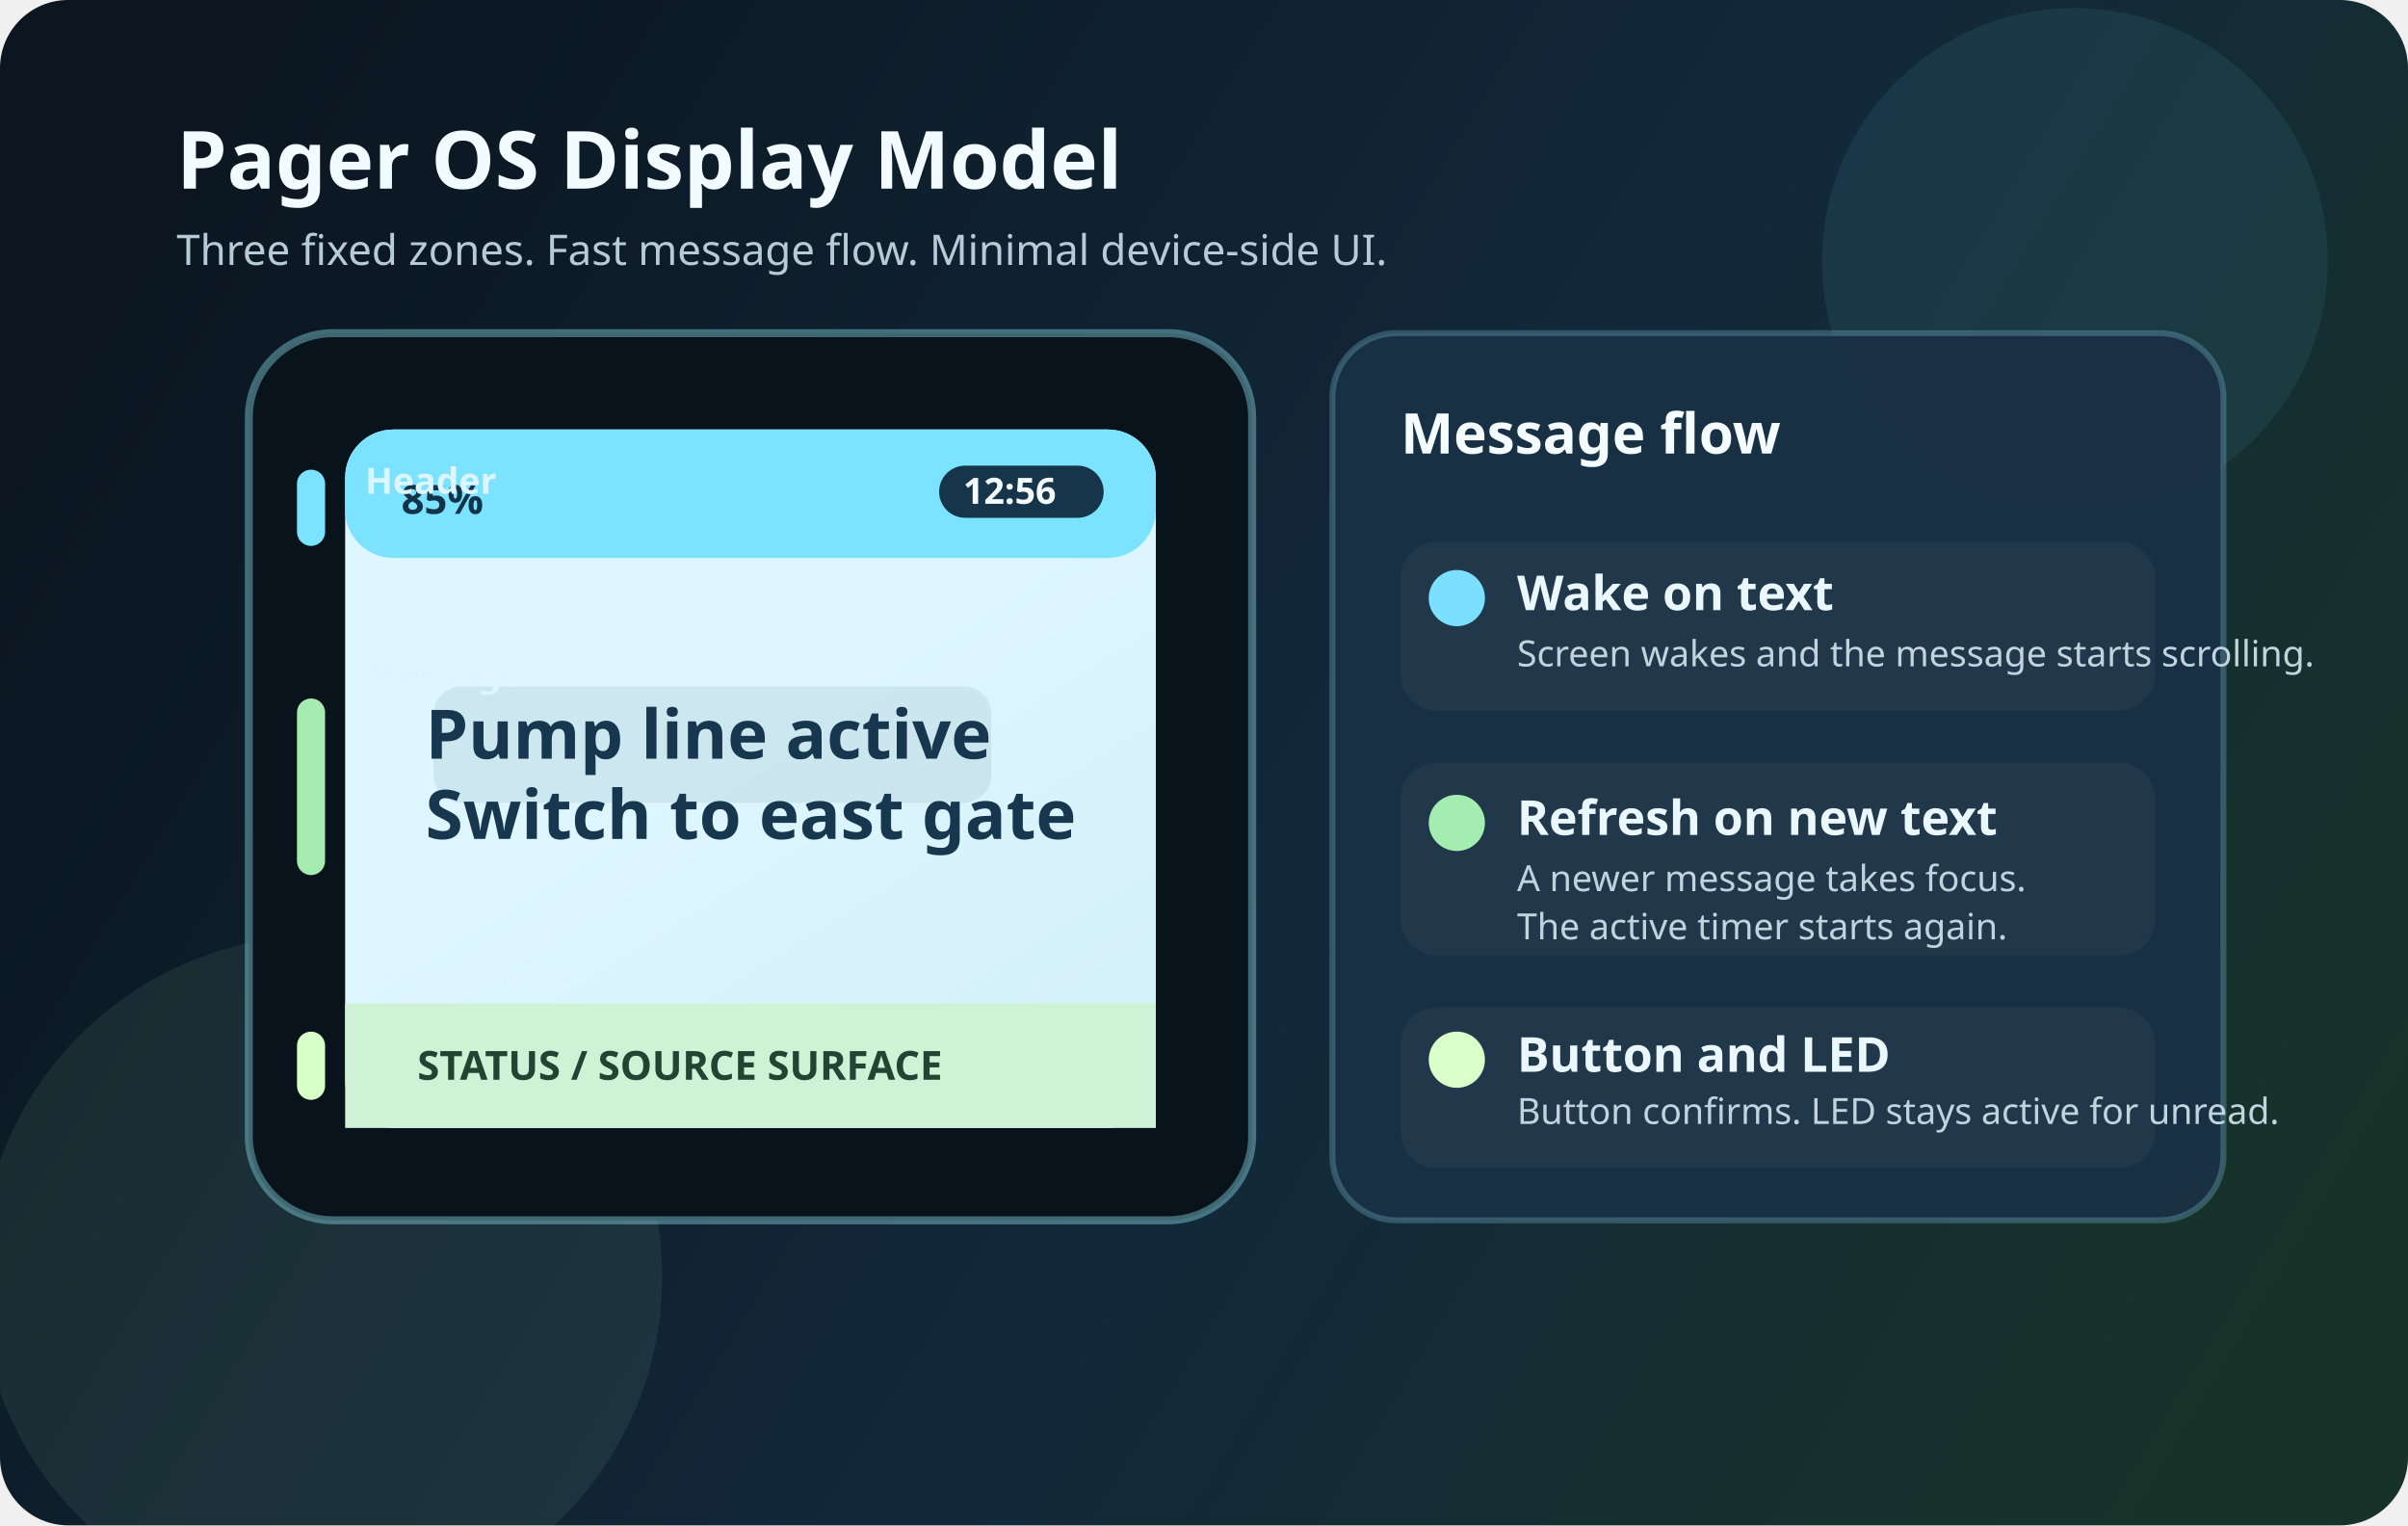
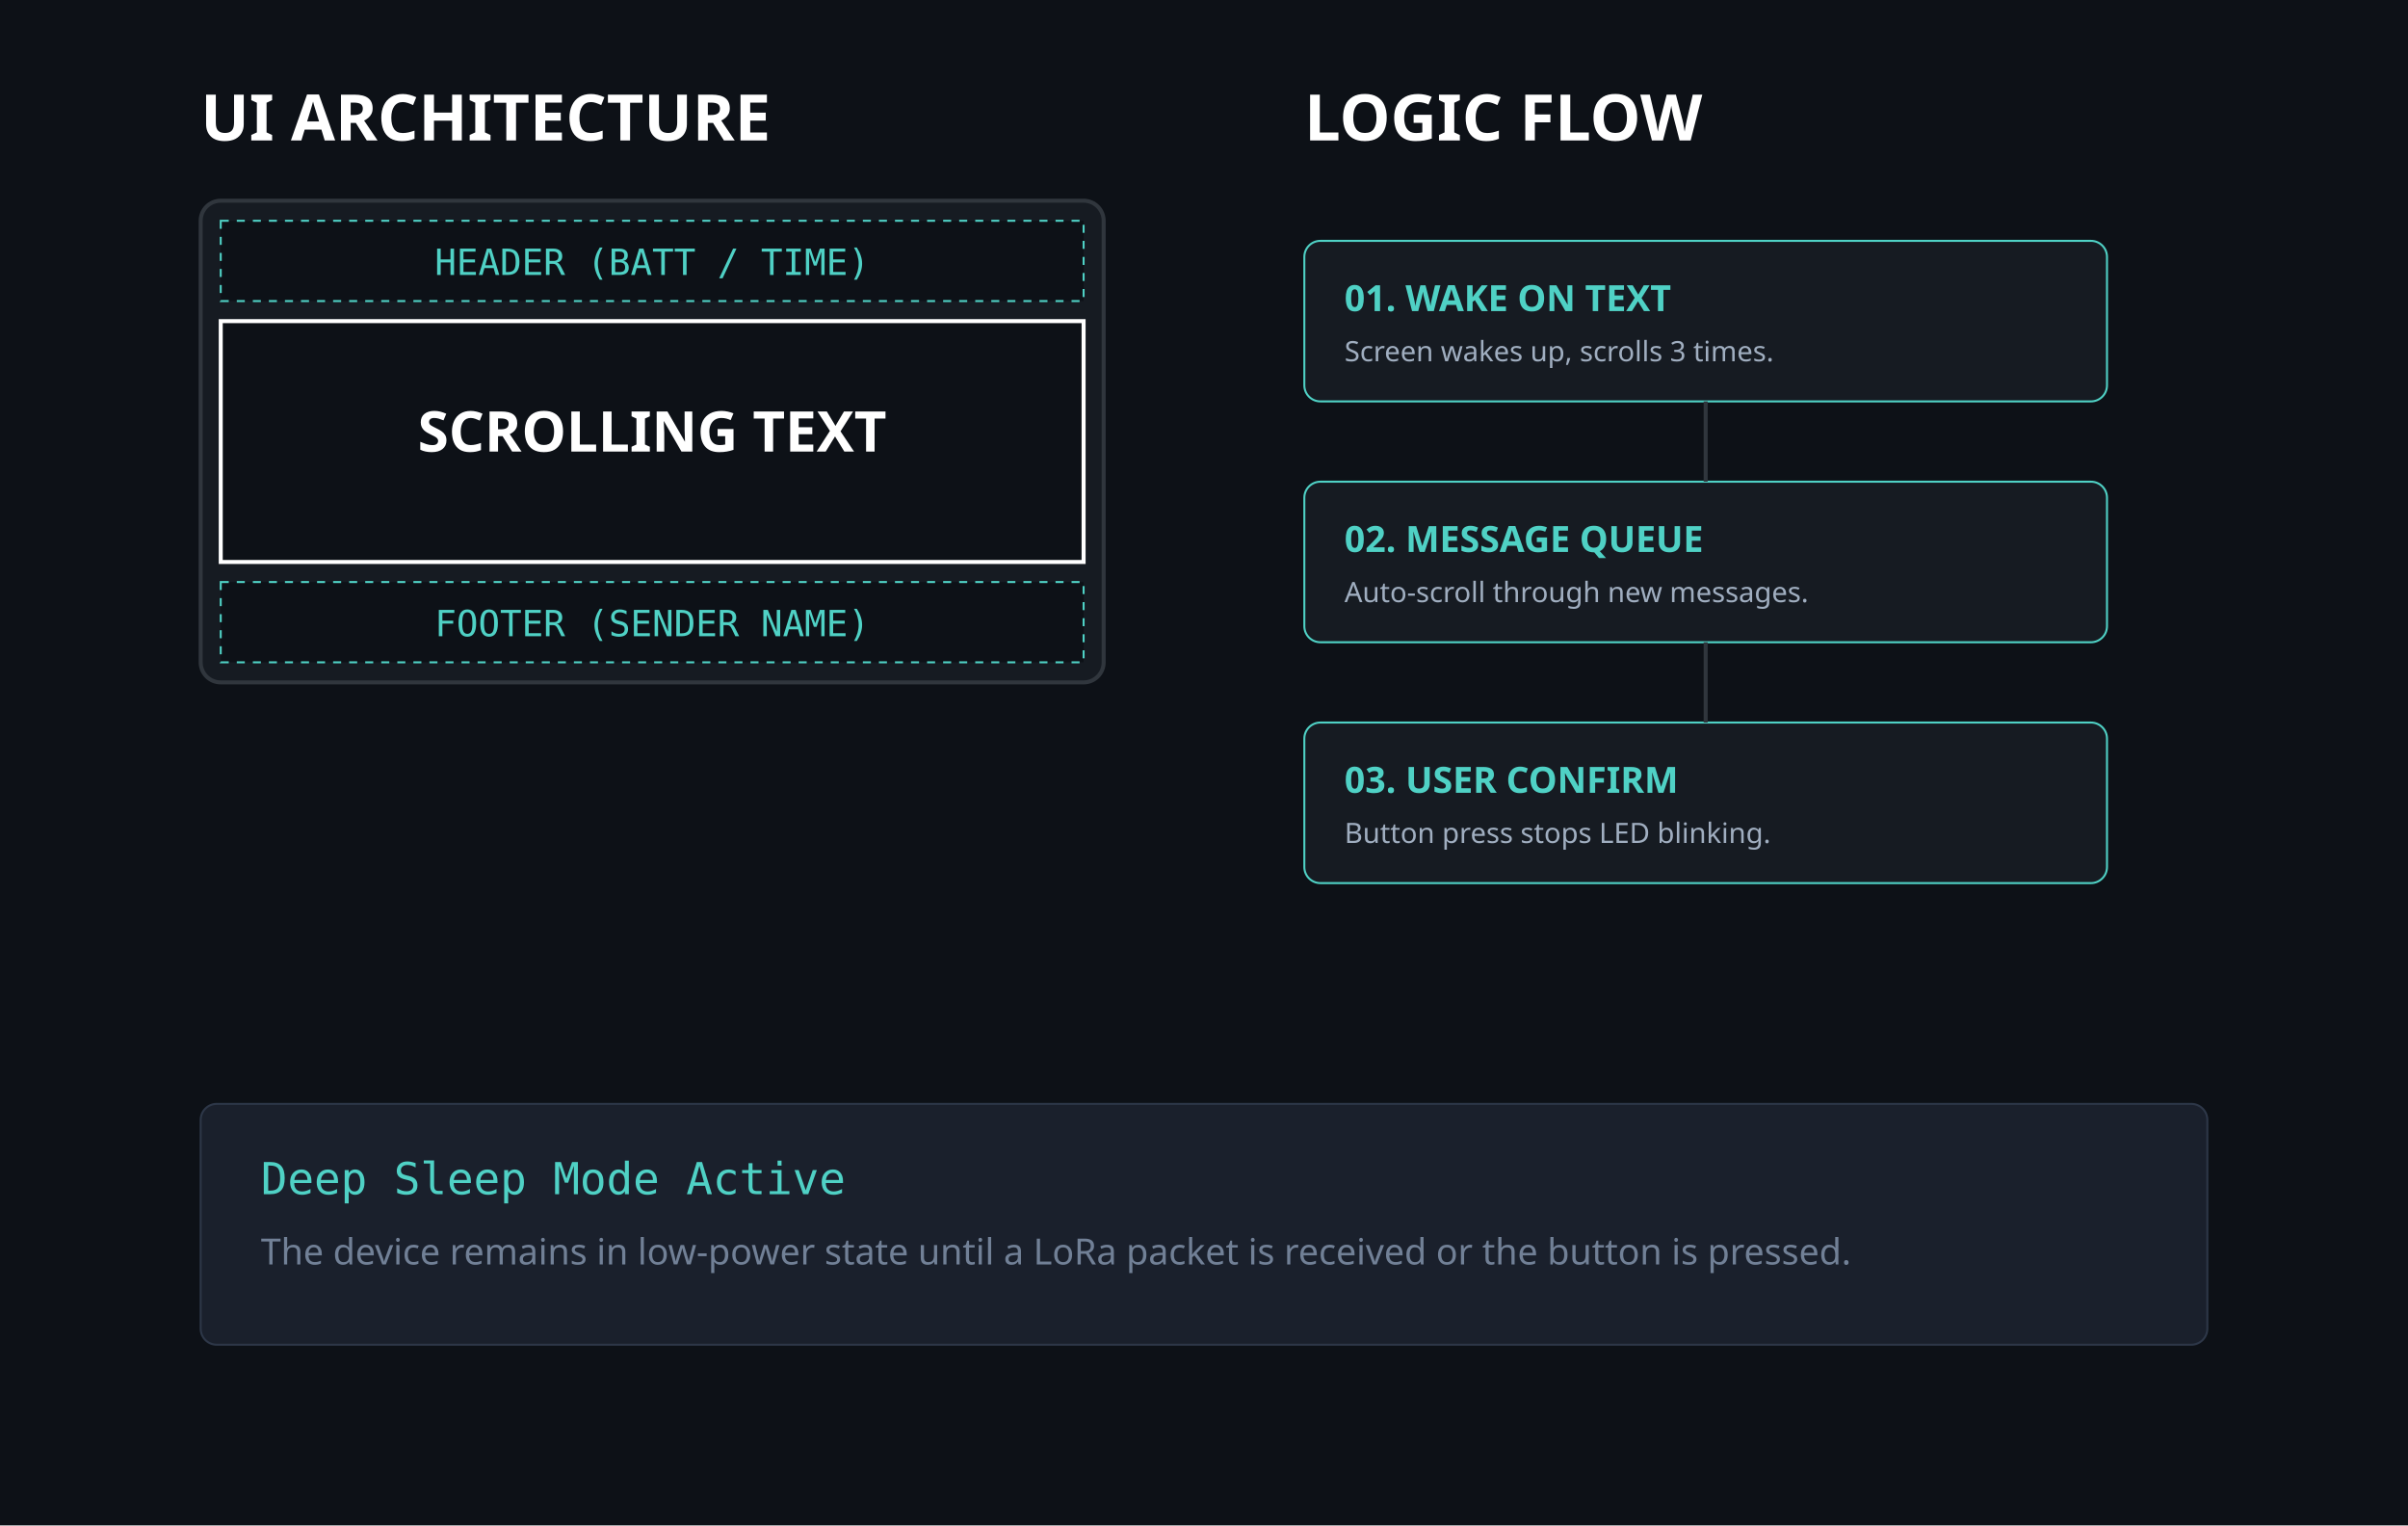
- <svg xmlns="http://www.w3.org/2000/svg" width="1200" height="760" viewBox="0 0 1200 760" fill="none">
-   <defs>
-     <linearGradient id="bg" x1="92" y1="74" x2="1116" y2="694" gradientUnits="userSpaceOnUse">
-       <stop stop-color="#0B1620" />
-       <stop offset="0.56" stop-color="#12283A" />
-       <stop offset="1" stop-color="#173329" />
-     </linearGradient>
-     <linearGradient id="screen" x1="256" y1="194" x2="470" y2="540" gradientUnits="userSpaceOnUse">
-       <stop stop-color="#DDF6FF" />
-       <stop offset="1" stop-color="#CDECF1" />
-     </linearGradient>
-     <linearGradient id="panel" x1="650" y1="176" x2="1070" y2="594" gradientUnits="userSpaceOnUse">
-       <stop stop-color="#183044" stop-opacity="0.98" />
-       <stop offset="1" stop-color="#1B4233" stop-opacity="0.92" />
-     </linearGradient>
-   </defs>
-   <rect width="1200" height="760" rx="34" fill="url(#bg)" />
-   <circle cx="1034" cy="130" r="126" fill="#78D7FF" fill-opacity="0.08" />
-   <circle cx="160" cy="636" r="170" fill="#A7EEB3" fill-opacity="0.08" />
-   <text x="88" y="94" fill="#F2FBFF" font-family="Verdana, Geneva, sans-serif" font-size="40" font-weight="700">Pager OS Display Model</text>
-   <text x="88" y="132" fill="#B7CBD6" font-family="Verdana, Geneva, sans-serif" font-size="21">Three fixed zones. Fast message flow. Minimal device-side UI.</text>
-   <g transform="translate(124 166)">
-     <rect x="0" y="0" width="500" height="442" rx="42" fill="#09131B" stroke="#91E7F5" stroke-opacity="0.4" stroke-width="4" />
-     <rect x="48" y="48" width="404" height="348" rx="24" fill="url(#screen)" />
-     <rect x="48" y="48" width="404" height="64" rx="24" fill="#7BE3FF" />
-     <rect x="48" y="334" width="404" height="62" fill="#CFF2D6" />
-     <text x="76" y="90" fill="#123349" font-family="Verdana, Geneva, sans-serif" font-size="20" font-weight="700">85%</text>
-     <rect x="344" y="66" width="82" height="26" rx="13" fill="#16354B" />
-     <text x="356" y="85" fill="#F3FBFF" font-family="Verdana, Geneva, sans-serif" font-size="18" font-weight="700">12:56</text>
-     <rect x="92" y="176" width="278" height="58" rx="14" fill="#103244" opacity="0.08" />
-     <text x="88" y="212" fill="#16374D" font-family="Verdana, Geneva, sans-serif" font-size="34" font-weight="700">Pump line active</text>
-     <text x="88" y="252" fill="#16374D" font-family="Verdana, Geneva, sans-serif" font-size="34" font-weight="700">Switch to east gate</text>
-     <text x="84" y="372" fill="#214433" font-family="Verdana, Geneva, sans-serif" font-size="20" font-weight="700">STATUS / SOURCE SURFACE</text>
-     <rect x="24" y="68" width="14" height="38" rx="7" fill="#7BE3FF" />
-     <rect x="24" y="182" width="14" height="88" rx="7" fill="#A6ECB1" />
-     <rect x="24" y="348" width="14" height="34" rx="7" fill="#D9FFC8" />
-     <text x="58" y="80" fill="#DDF5FF" font-family="Verdana, Geneva, sans-serif" font-size="18" font-weight="700">Header</text>
-     <text x="58" y="176" fill="#DDF5FF" font-family="Verdana, Geneva, sans-serif" font-size="18" font-weight="700">Message</text>
-     <text x="58" y="326" fill="#DDF5FF" font-family="Verdana, Geneva, sans-serif" font-size="18" font-weight="700">Lower zone</text>
+ <svg xmlns="http://www.w3.org/2000/svg" width="1200" height="760" viewBox="0 0 1200 760">
+   <rect width="1200" height="760" fill="#0d1117" />
+   <g transform="translate(100, 100)">
+     <text x="0" y="-30" font-family="sans-serif" fill="#ffffff" font-size="32" font-weight="bold">UI ARCHITECTURE</text>
+     <rect width="450" height="240" rx="10" fill="#161b22" stroke="#30363d" stroke-width="2" />
+     <rect x="10" y="10" width="430" height="40" fill="#0d1117" stroke="#4fd1c5" stroke-dasharray="4" />
+     <text x="225" y="37" text-anchor="middle" font-family="monospace" fill="#4fd1c5" font-size="18">HEADER (BATT / TIME)</text>
+     <rect x="10" y="60" width="430" height="120" fill="#0d1117" stroke="#fff" stroke-width="2" />
+     <text x="225" y="125" text-anchor="middle" font-family="sans-serif" fill="#fff" font-size="28" font-weight="bold">SCROLLING TEXT</text>
+     <rect x="10" y="190" width="430" height="40" fill="#0d1117" stroke="#4fd1c5" stroke-dasharray="4" />
+     <text x="225" y="217" text-anchor="middle" font-family="monospace" fill="#4fd1c5" font-size="18">FOOTER (SENDER NAME)</text>
  </g>
-   <g transform="translate(664 166)">
-     <rect x="0" y="0" width="444" height="442" rx="32" fill="url(#panel)" stroke="#8ED8F1" stroke-opacity="0.26" stroke-width="3" />
-     <text x="34" y="60" fill="#F4FCFF" font-family="Verdana, Geneva, sans-serif" font-size="28" font-weight="700">Message flow</text>
-     <g transform="translate(34 104)">
-       <rect x="0" y="0" width="376" height="84" rx="18" fill="rgba(255,255,255,0.04)" />
-       <circle cx="28" cy="28" r="14" fill="#7BE0FF" />
-       <text x="58" y="34" fill="#EAF8FE" font-family="Verdana, Geneva, sans-serif" font-size="24" font-weight="700">Wake on text</text>
-       <text x="58" y="62" fill="#C1D4DE" font-family="Verdana, Geneva, sans-serif" font-size="18">Screen wakes and the message starts scrolling.</text>
+   <g transform="translate(650, 100)">
+     <text x="0" y="-30" font-family="sans-serif" fill="#ffffff" font-size="32" font-weight="bold">LOGIC FLOW</text>
+     <g transform="translate(0, 20)">
+       <rect width="400" height="80" rx="8" fill="#161b22" stroke="#4fd1c5" />
+       <text x="20" y="35" font-family="sans-serif" fill="#4fd1c5" font-size="18" font-weight="bold">01. WAKE ON TEXT</text>
+       <text x="20" y="60" font-family="sans-serif" fill="#a0aec0" font-size="14">Screen wakes up, scrolls 3 times.</text>
+       <g transform="translate(0, 120)">
+         <rect width="400" height="80" rx="8" fill="#161b22" stroke="#4fd1c5" />
+         <text x="20" y="35" font-family="sans-serif" fill="#4fd1c5" font-size="18" font-weight="bold">02. MESSAGE QUEUE</text>
+         <text x="20" y="60" font-family="sans-serif" fill="#a0aec0" font-size="14">Auto-scroll through new messages.</text>
+       </g>
+       <g transform="translate(0, 240)">
+         <rect width="400" height="80" rx="8" fill="#161b22" stroke="#4fd1c5" />
+         <text x="20" y="35" font-family="sans-serif" fill="#4fd1c5" font-size="18" font-weight="bold">03. USER CONFIRM</text>
+         <text x="20" y="60" font-family="sans-serif" fill="#a0aec0" font-size="14">Button press stops LED blinking.</text>
+       </g>
    </g>
-     <g transform="translate(34 214)">
-       <rect x="0" y="0" width="376" height="96" rx="18" fill="rgba(255,255,255,0.04)" />
-       <circle cx="28" cy="30" r="14" fill="#A3EDB0" />
-       <text x="58" y="36" fill="#EAF8FE" font-family="Verdana, Geneva, sans-serif" font-size="24" font-weight="700">Refresh on new text</text>
-       <text x="58" y="64" fill="#C1D4DE" font-family="Verdana, Geneva, sans-serif" font-size="18">A newer message takes focus.</text>
-       <text x="58" y="88" fill="#C1D4DE" font-family="Verdana, Geneva, sans-serif" font-size="18">The active timer starts again.</text>
-     </g>
-     <g transform="translate(34 336)">
-       <rect x="0" y="0" width="376" height="80" rx="18" fill="rgba(255,255,255,0.04)" />
-       <circle cx="28" cy="26" r="14" fill="#DBFFC9" />
-       <text x="58" y="32" fill="#EAF8FE" font-family="Verdana, Geneva, sans-serif" font-size="24" font-weight="700">Button and LED</text>
-       <text x="58" y="58" fill="#C1D4DE" font-family="Verdana, Geneva, sans-serif" font-size="18">Button confirms. LED stays active for unread.</text>
-     </g>
+     <line x1="200" y1="100" x2="200" y2="140" stroke="#30363d" stroke-width="2" />
+     <line x1="200" y1="220" x2="200" y2="260" stroke="#30363d" stroke-width="2" />
  </g>
+   <rect x="100" y="550" width="1000" height="120" rx="8" fill="#1a202c" stroke="#2d3748" />
+   <text x="130" y="595" font-family="monospace" fill="#4fd1c5" font-size="22">Deep Sleep Mode Active</text>
+   <text x="130" y="630" font-family="sans-serif" fill="#718096" font-size="18">The device remains in low-power state until a LoRa packet is received or the button is pressed.</text>
</svg>
